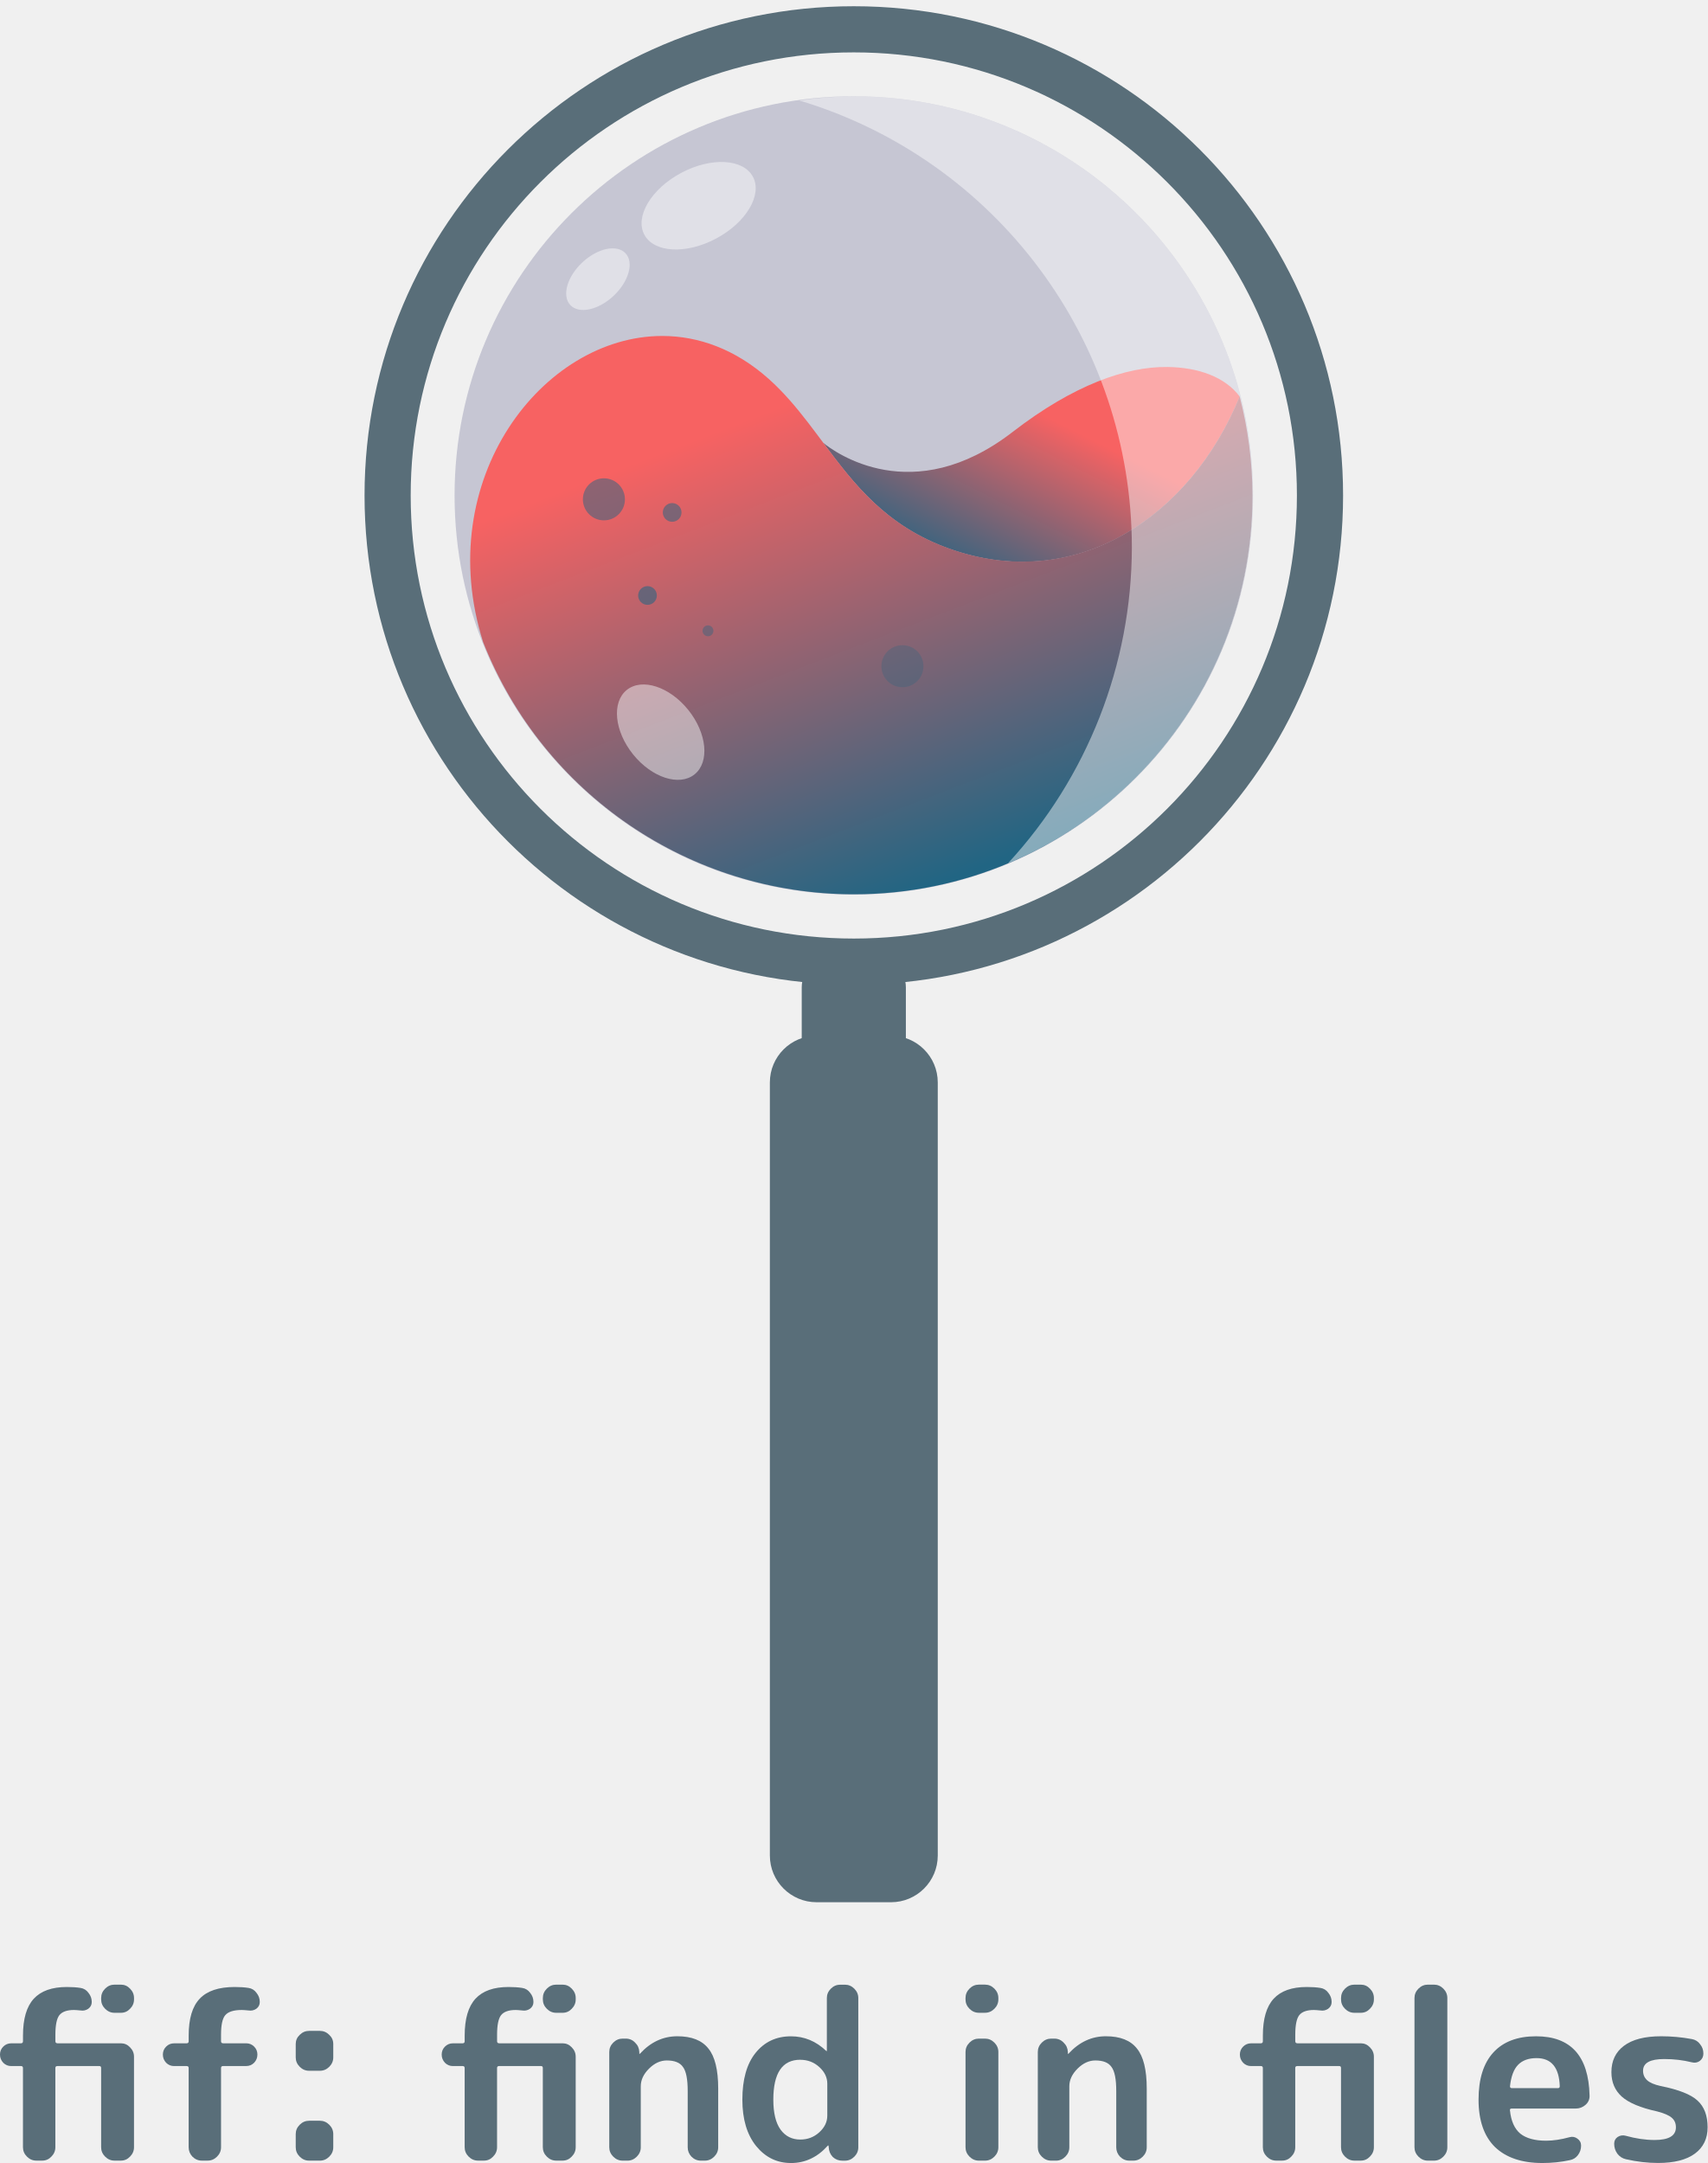
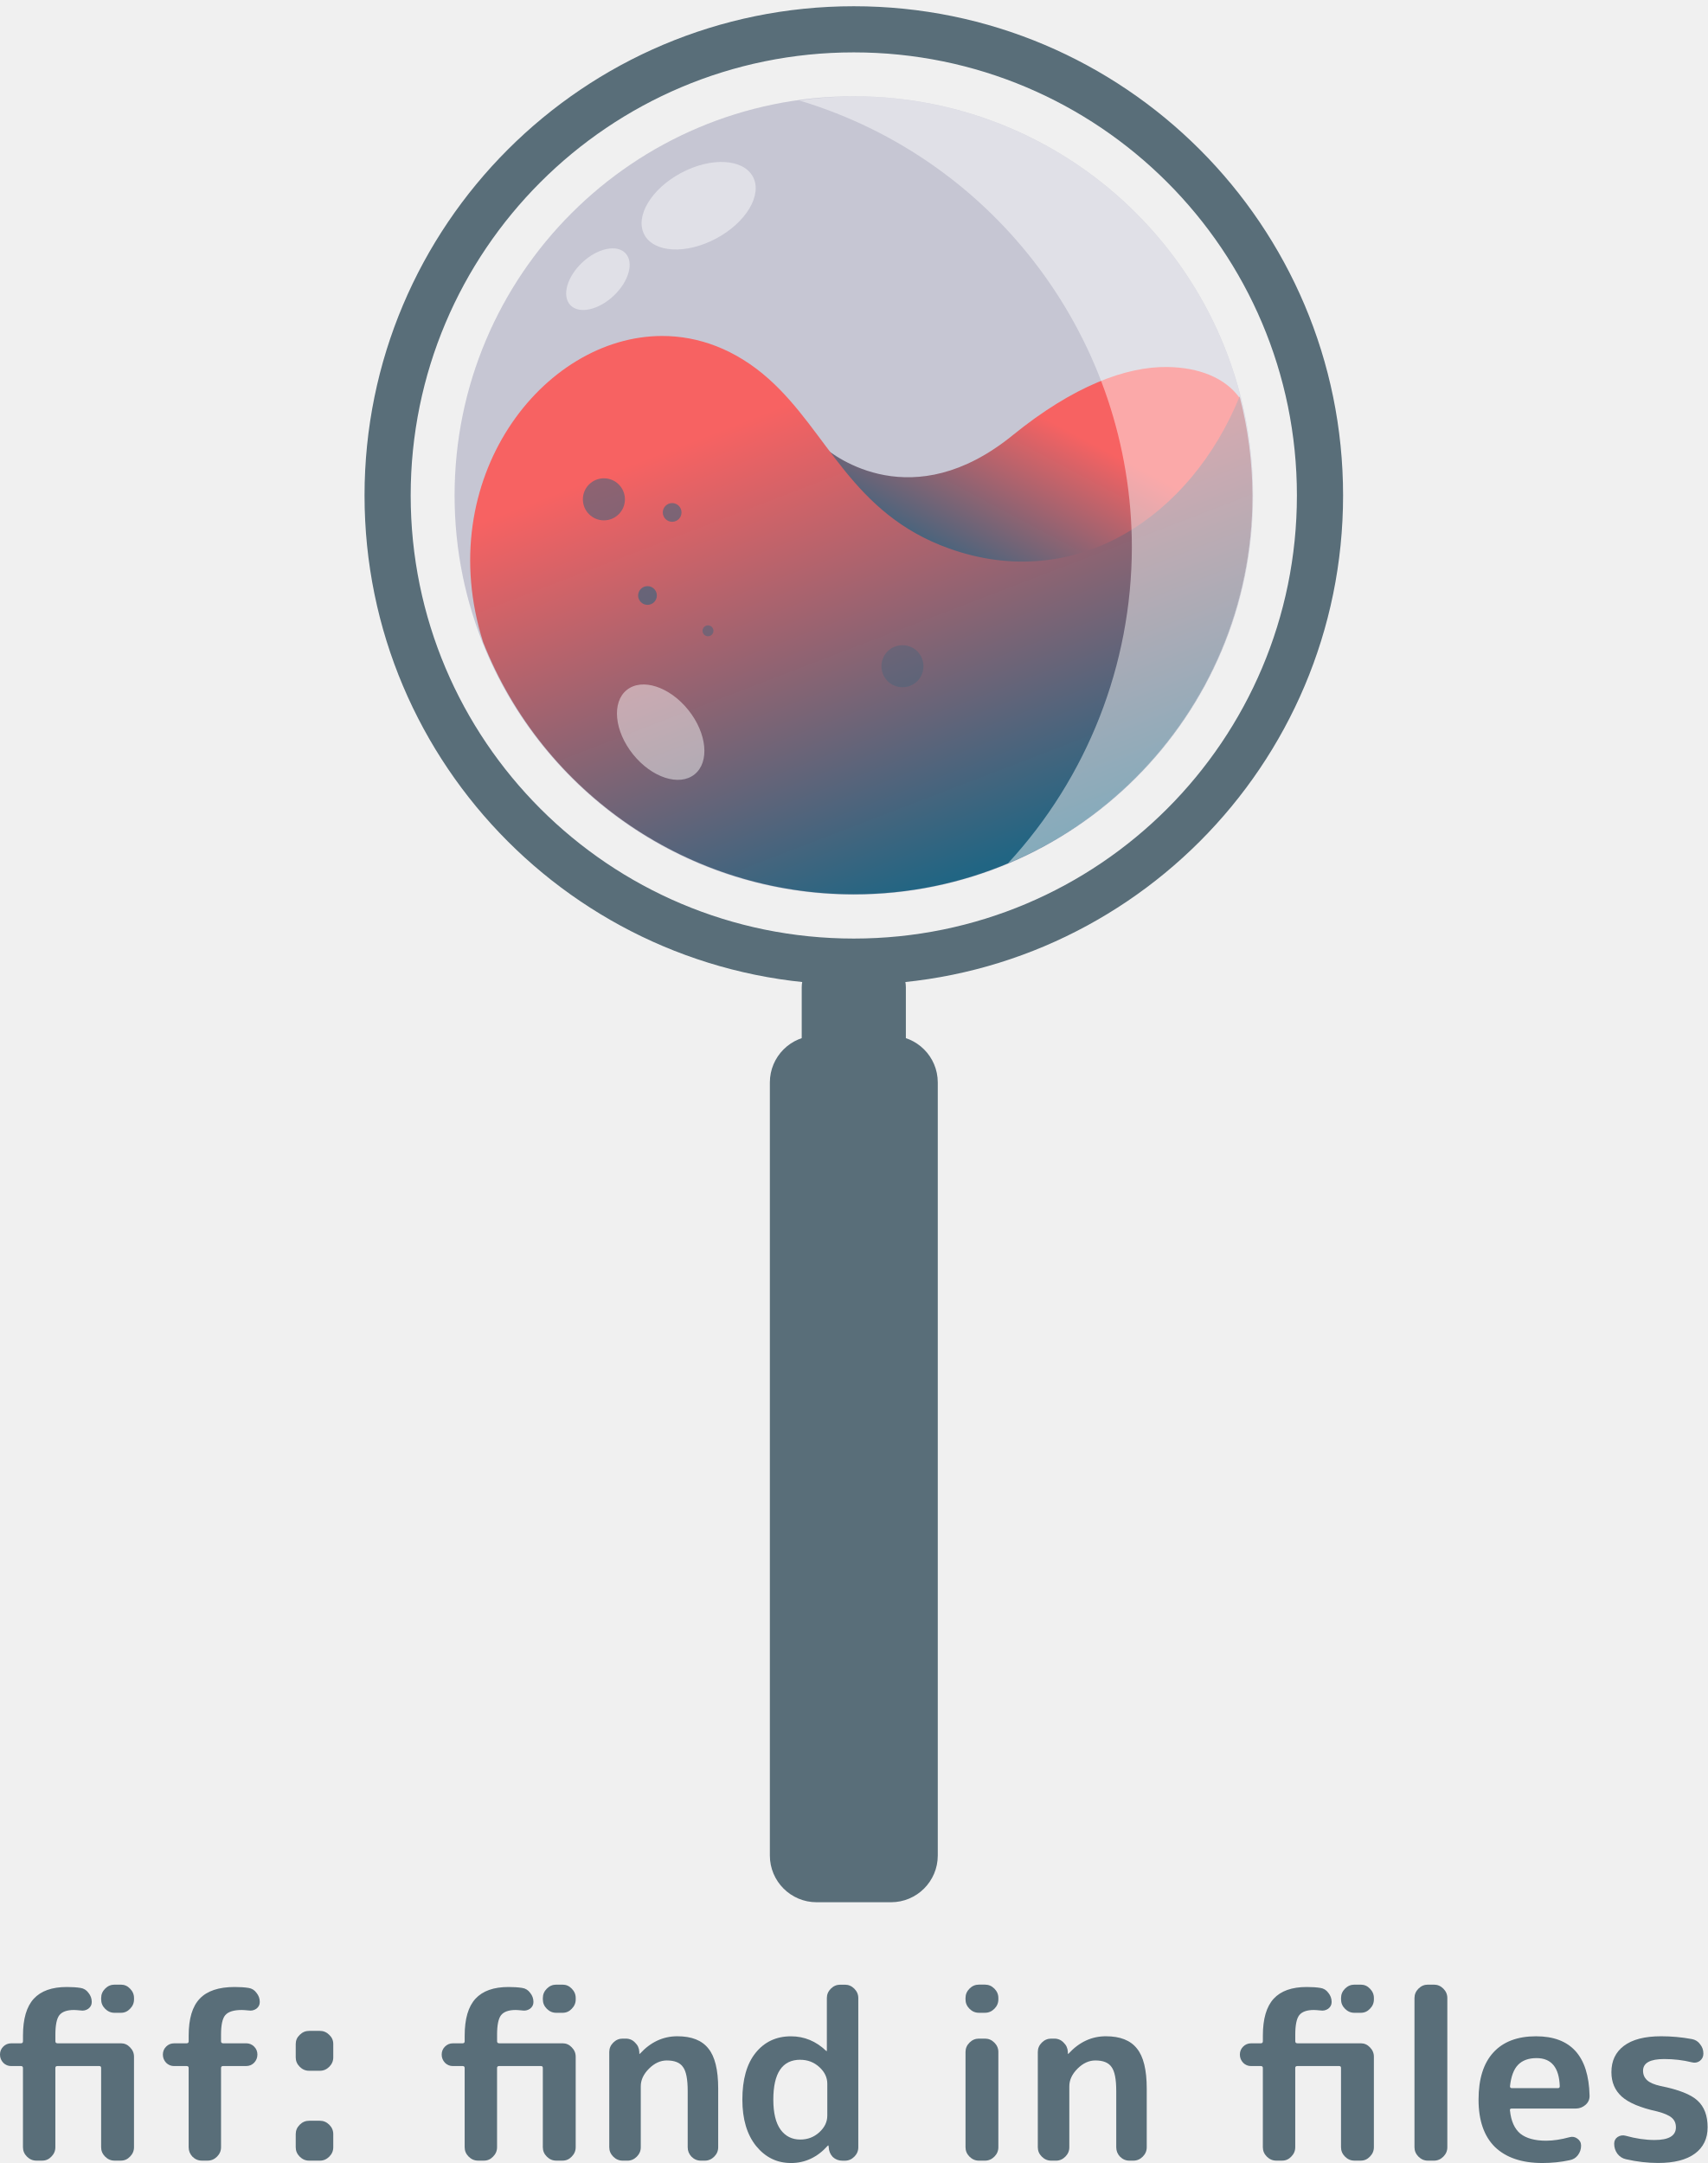
<svg xmlns="http://www.w3.org/2000/svg" height="300" viewBox="0 0 62.661 79.375" width="236.828">
-   <linearGradient id="a" gradientUnits="userSpaceOnUse" x1="202.173" x2="210.282" y1="206.634" y2="227.725">
+   <linearGradient id="a" gradientUnits="userSpaceOnUse" x1="187.701" x2="195.809" y1="209.182" y2="230.273">
    <stop offset="0" stop-color="#f76262" />
    <stop offset="1" stop-color="#216583" />
  </linearGradient>
-   <linearGradient id="b" gradientUnits="userSpaceOnUse" x1="217.33" x2="221.276" y1="211.865" y2="204.036">
+   <linearGradient id="b" gradientTransform="matrix(.5737366 0 0 .6029297 -263.2556 88.08862)" gradientUnits="userSpaceOnUse" x1="812.415" x2="819.294" y1="210.352" y2="196.707">
    <stop offset="0" stop-color="#216583" />
    <stop offset="1" stop-color="#f76262" />
  </linearGradient>
-   <rect fill="#596e79" fill-rule="evenodd" height="31.798" rx="1.715" width="6.161" x="28.25" y="38.008" />
-   <g transform="matrix(.8137314 0 0 .8137314 -141.9214 -150.8772)">
-     <rect fill="#596e79" fill-rule="evenodd" height="24.238" rx="1.308" width="4.696" x="210.562" y="228.628" />
-     <path d="m212.911 185.695a22.063 22.063 0 0 0 -22.064 22.064 22.063 22.063 0 0 0 22.064 22.063 22.063 22.063 0 0 0 22.063-22.063 22.063 22.063 0 0 0 -22.063-22.064zm0 2.081a19.982 19.982 0 0 1 19.981 19.983 19.982 19.982 0 0 1 -19.981 19.981 19.982 19.982 0 0 1 -19.983-19.981 19.982 19.982 0 0 1 19.983-19.983z" fill="#596e79" fill-rule="evenodd" />
-     <circle cx="212.91" cy="207.758" fill="#4d4c7d" fill-opacity=".255" fill-rule="evenodd" r="18.003" />
-     <path d="m227.044 201.964c-1.843-.024-4.222.805-6.974 2.931-4.511 3.485-8.018.913-8.544.485 1.392 1.863 2.836 3.762 5.686 4.779 5.565 1.986 10.633-1.261 12.924-6.45.053-.119.176-.413.176-.413-.655-.873-1.838-1.314-3.266-1.333z" fill="url(#b)" />
-     <path d="m204.273 200.565c-5.389-.001-10.404 6.472-8.078 13.808a17.978 17.978 0 0 0 16.716 11.371 17.978 17.978 0 0 0 17.978-17.978 17.978 17.978 0 0 0 -.58-4.475c-2.2 5.426-7.387 8.897-13.098 6.859-4.406-1.572-5.453-5.255-8.139-7.65-1.504-1.341-3.169-1.935-4.799-1.935z" fill="url(#a)" fill-rule="evenodd" />
-     <path d="m212.911 189.755a18.003 18.003 0 0 0 -2.46.189 21.054 21.054 0 0 1 14.998 20.156 21.054 21.054 0 0 1 -5.587 14.246 18.003 18.003 0 0 0 11.052-16.587 18.003 18.003 0 0 0 -18.002-18.003z" fill="#fff" fill-opacity=".455" fill-rule="evenodd" />
-     <ellipse cx="22.539" cy="298.165" fill="#fff" fill-opacity=".455" rx="1.598" ry="2.441" transform="matrix(.7799006 -.6259034 .6259034 .7799006 0 0)" />
-     <ellipse cx="90.033" cy="268.699" fill="#fff" fill-opacity=".455" rx="2.775" ry="1.677" transform="matrix(.8822913 -.4707038 .4707038 .8822913 0 0)" />
-     <ellipse cx="11.434" cy="282.179" fill="#fff" fill-opacity=".455" rx="1.707" ry="1.032" transform="matrix(.7294137 -.6840728 .6840728 .7294137 0 0)" />
+   <g transform="matrix(.8137314 0 0 .8137314 -130.1445 -152.9504)">
+     <rect fill="#596e79" fill-rule="evenodd" height="39.077" rx="2.108" width="7.572" x="194.652" y="234.67" />
+     <rect fill="#596e79" fill-rule="evenodd" height="24.238" rx="1.308" width="4.696" x="196.089" y="231.176" />
+     <path d="m198.438 188.243a22.063 22.063 0 0 0 -22.064 22.064 22.063 22.063 0 0 0 22.064 22.063 22.063 22.063 0 0 0 22.063-22.063 22.063 22.063 0 0 0 -22.063-22.064zm0 2.081a19.982 19.982 0 0 1 19.981 19.983 19.982 19.982 0 0 1 -19.981 19.981 19.982 19.982 0 0 1 -19.983-19.981 19.982 19.982 0 0 1 19.983-19.983z" fill="#596e79" fill-rule="evenodd" />
+     <circle cx="198.438" cy="210.306" fill="#4d4c7d" fill-opacity=".255" fill-rule="evenodd" r="18.003" />
+     <path d="m212.572 204.512c-1.843-.025-4.222.846-6.974 3.081-4.511 3.662-8.018.96-8.544.51 1.392 1.958 2.836 3.954 5.686 5.022 5.565 2.087 10.633-1.326 12.924-6.778.053-.125.176-.434.176-.434-.655-.917-1.838-1.381-3.266-1.401z" fill="url(#b)" />
+     <path d="m189.8 203.113c-5.389-.001-10.404 6.472-8.078 13.808a17.978 17.978 0 0 0 16.716 11.371 17.978 17.978 0 0 0 17.978-17.978 17.978 17.978 0 0 0 -.58-4.475c-2.2 5.426-7.387 8.897-13.098 6.859-4.406-1.572-5.453-5.255-8.139-7.65-1.504-1.341-3.169-1.935-4.799-1.935z" fill="url(#a)" fill-rule="evenodd" />
+     <path d="m198.438 192.303a18.003 18.003 0 0 0 -2.46.189 21.054 21.054 0 0 1 14.998 20.156 21.054 21.054 0 0 1 -5.587 14.246 18.003 18.003 0 0 0 11.052-16.587 18.003 18.003 0 0 0 -18.002-18.003z" fill="#fff" fill-opacity=".455" fill-rule="evenodd" />
+     <ellipse cx="9.657" cy="291.094" fill="#fff" fill-opacity=".455" rx="1.598" ry="2.441" transform="matrix(.7799006 -.6259034 .6259034 .7799006 0 0)" />
+     <ellipse cx="76.065" cy="264.134" fill="#fff" fill-opacity=".455" rx="2.775" ry="1.677" transform="matrix(.8822913 -.4707038 .4707038 .8822913 0 0)" />
+     <ellipse cx="-.866" cy="274.137" fill="#fff" fill-opacity=".455" rx="1.707" ry="1.032" transform="matrix(.7294137 -.6840728 .6840728 .7294137 0 0)" />
    <g fill="#216583">
-       <circle cx="204.719" cy="208.523" fill-opacity=".515" r=".422" />
-       <circle cx="201.641" cy="207.932" fill-opacity=".482" r=".948" />
-       <circle cx="206.334" cy="213.862" fill-opacity=".379" r=".246" />
-       <circle cx="203.607" cy="212.269" fill-opacity=".558" r=".422" />
-       <circle cx="215.103" cy="215.458" fill-opacity=".258" r=".948" />
+       <circle cx="190.246" cy="211.071" fill-opacity=".515" r=".422" />
+       <circle cx="187.168" cy="210.48" fill-opacity=".482" r=".948" />
+       <circle cx="191.862" cy="216.41" fill-opacity=".379" r=".246" />
+       <circle cx="189.134" cy="214.817" fill-opacity=".558" r=".422" />
+       <circle cx="200.631" cy="218.006" fill-opacity=".258" r=".948" />
+     </g>
+     <g fill="#596e79" stroke-width=".265">
+       <path d="m165.1 277.463h.286q.243 0 .413.18.18.18.18.423v.064q0 .243-.18.423-.169.18-.413.18h-.286q-.243 0-.423-.18-.18-.18-.18-.423v-.064q0-.243.18-.423.18-.18.423-.18zm-4.657 3.672q-.212 0-.36-.148-.148-.159-.148-.37 0-.212.148-.36.148-.148.36-.148h.434q.095 0 .095-.095v-.254q0-1.132.487-1.662.487-.529 1.492-.529.349 0 .614.042.222.032.36.222.148.18.148.413 0 .191-.159.307-.159.106-.349.074-.212-.021-.296-.021-.466 0-.656.233-.18.233-.18.878v.296q0 .095.095.095h2.857q.243 0 .413.18.18.18.18.423v4.085q0 .243-.18.423-.169.18-.413.18h-.286q-.243 0-.423-.18-.18-.18-.18-.423v-3.577q0-.085-.085-.085h-1.884q-.095 0-.095.085v3.577q0 .243-.18.423-.169.18-.413.18h-.265q-.243 0-.423-.18-.18-.18-.18-.423v-3.577q0-.085-.095-.085z" />
+       <path d="m167.788 281.135q-.212 0-.36-.148-.148-.159-.148-.37 0-.212.148-.36.148-.148.36-.148h.561q.095 0 .095-.095v-.254q0-1.143.497-1.662.497-.529 1.577-.529.36 0 .624.042.222.032.36.222.148.18.148.413 0 .191-.159.307-.159.106-.349.074-.212-.021-.307-.021-.54 0-.741.233-.191.222-.191.878v.296q0 .095.095.095h1.037q.212 0 .36.148.148.148.148.36 0 .212-.148.37-.148.148-.36.148h-1.037q-.095 0-.095.085v3.577q0 .243-.18.423-.18.18-.423.18h-.265q-.243 0-.423-.18-.169-.18-.169-.423v-3.577q0-.085-.095-.085z" />
+       <path d="m173.874 281.347q-.243 0-.423-.18-.18-.18-.18-.423v-.603q0-.243.18-.413.18-.18.423-.18h.487q.243 0 .423.18.18.169.18.413v.603q0 .243-.18.423-.18.18-.423.18zm0 4.053q-.243 0-.423-.18-.18-.18-.18-.423v-.593q0-.243.18-.423.18-.18.423-.18h.487q.243 0 .423.18.18.18.18.423v.593q0 .243-.18.423-.18.18-.423.18z" />
+       <path d="m185.018 277.463h.286q.243 0 .413.18.18.18.18.423v.064q0 .243-.18.423-.169.18-.413.18h-.286q-.243 0-.423-.18-.18-.18-.18-.423v-.064q0-.243.18-.423.18-.18.423-.18zm-4.657 3.672q-.212 0-.36-.148-.148-.159-.148-.37 0-.212.148-.36.148-.148.36-.148h.434q.095 0 .095-.095v-.254q0-1.132.487-1.662.487-.529 1.492-.529.349 0 .614.042.222.032.36.222.148.18.148.413 0 .191-.159.307-.159.106-.349.074-.212-.021-.296-.021-.466 0-.656.233-.18.233-.18.878v.296q0 .095.095.095h2.857q.243 0 .413.18.18.18.18.423v4.085q0 .243-.18.423-.169.18-.413.18h-.286q-.243 0-.423-.18-.18-.18-.18-.423v-3.577q0-.085-.085-.085h-1.884q-.095 0-.095.085v3.577q0 .243-.18.423-.169.18-.413.18h-.265q-.243 0-.423-.18-.18-.18-.18-.423v-3.577q0-.085-.095-.085z" />
+       <path d="m188.013 285.4q-.243 0-.423-.18-.18-.18-.18-.423v-4.297q0-.243.18-.423.18-.18.423-.18h.138q.254 0 .423.18.18.169.191.423v.074q0 .011.011.011.011 0 .021-.011.72-.783 1.683-.783.963 0 1.397.55.445.54.445 1.81v2.646q0 .243-.18.423-.18.18-.423.18h-.18q-.243 0-.423-.18-.169-.18-.169-.423v-2.54q0-.794-.212-1.079-.201-.296-.73-.296-.434 0-.804.37-.37.37-.37.794v2.752q0 .243-.18.423-.18.18-.423.18z" />
+       <path d="m196.025 280.85q-1.217 0-1.217 1.799 0 .9.328 1.355.328.445.889.445.497 0 .857-.328.36-.328.36-.751v-1.439q0-.423-.36-.751-.36-.328-.857-.328zm-.423 4.657q-.942 0-1.566-.762-.624-.773-.624-2.095 0-1.365.593-2.106.603-.751 1.598-.751.9 0 1.587.656.011.011.021.011.011 0 .011-.011v-2.381q0-.243.18-.423.18-.18.423-.18h.212q.243 0 .423.18.18.18.18.423v6.731q0 .243-.18.423-.18.18-.423.18h-.116q-.254 0-.434-.169-.169-.18-.18-.434l-.011-.074q0-.011-.011-.011-.011 0-.021.011-.699.783-1.662.783z" />
+       <path d="m204.078 285.4q-.243 0-.423-.18-.18-.18-.18-.423v-4.297q0-.243.18-.423.18-.18.423-.18h.275q.243 0 .423.18.18.18.18.423v4.297q0 .243-.18.423-.18.18-.423.18zm0-6.668q-.243 0-.423-.18-.18-.18-.18-.423v-.064q0-.243.18-.423.18-.18.423-.18h.275q.243 0 .423.18.18.18.18.423v.064q0 .243-.18.423-.18.18-.423.18z" />
+       <path d="m207.338 285.4q-.243 0-.423-.18-.18-.18-.18-.423v-4.297q0-.243.18-.423.18-.18.423-.18h.138q.254 0 .423.18.18.169.191.423v.074q0 .011.011.011.011 0 .021-.011.72-.783 1.683-.783.963 0 1.397.55.445.54.445 1.81v2.646q0 .243-.18.423-.18.18-.423.18h-.18q-.243 0-.423-.18-.169-.18-.169-.423v-2.54q0-.794-.212-1.079-.201-.296-.73-.296-.434 0-.804.37-.37.37-.37.794v2.752q0 .243-.18.423-.18.18-.423.18z" />
+       <path d="m221.012 277.463h.286q.243 0 .413.18.18.18.18.423v.064q0 .243-.18.423-.169.18-.413.18h-.286q-.243 0-.423-.18-.18-.18-.18-.423v-.064q0-.243.18-.423.18-.18.423-.18zm-4.657 3.672q-.212 0-.36-.148-.148-.159-.148-.37 0-.212.148-.36.148-.148.36-.148h.434q.095 0 .095-.095v-.254q0-1.132.487-1.662.487-.529 1.492-.529.349 0 .614.042.222.032.36.222.148.18.148.413 0 .191-.159.307-.159.106-.349.074-.212-.021-.296-.021-.466 0-.656.233-.18.233-.18.878v.296q0 .095.095.095h2.857q.243 0 .413.18.18.18.18.423v4.085q0 .243-.18.423-.169.18-.413.18h-.286q-.243 0-.423-.18-.18-.18-.18-.423v-3.577q0-.085-.085-.085h-1.884q-.095 0-.095.085v3.577q0 .243-.18.423-.169.18-.413.18h-.265q-.243 0-.423-.18-.18-.18-.18-.423v-3.577q0-.085-.095-.085z" />
+       <path d="m224.324 285.4q-.243 0-.423-.18-.18-.18-.18-.423v-6.731q0-.243.18-.423.18-.18.423-.18h.275q.243 0 .423.18.18.18.18.423v6.731q0 .243-.18.423-.18.18-.423.18z" />
+       <path d="m229.224 280.776q-.54 0-.836.307-.286.296-.36.963 0 .085.085.085h2.074q.085 0 .085-.085-.042-1.27-1.048-1.27zm.265 4.731q-1.386 0-2.138-.72-.741-.73-.741-2.138 0-1.397.667-2.127.667-.73 1.926-.73 2.349 0 2.413 2.667.011.254-.18.423-.191.169-.445.169h-2.889q-.095 0-.074.095.074.709.466 1.037.402.318 1.164.318.476 0 1.058-.159.191-.053.349.064.169.116.169.318 0 .243-.148.434-.138.18-.37.222-.593.127-1.228.127z" />
+       <path d="m234.654 283.178q-1.111-.243-1.587-.667-.466-.423-.466-1.101 0-.762.561-1.185.572-.434 1.683-.434.699 0 1.386.127.233.042.37.233.148.18.148.423 0 .201-.159.328-.159.116-.36.064-.593-.148-1.249-.148-.953 0-.953.529 0 .254.18.423.18.169.614.265 1.217.243 1.662.656.455.413.455 1.206 0 .762-.572 1.185-.572.423-1.662.423-.709 0-1.45-.169-.233-.053-.381-.243-.148-.201-.148-.455 0-.201.159-.307.169-.106.36-.053.688.191 1.302.191.963 0 .963-.572 0-.275-.191-.434-.18-.159-.667-.286z" />
    </g>
  </g>
-   <g fill="#596e79" stroke-width=".265" transform="matrix(.8137314 0 0 .8137314 -130.1445 -152.9504)">
-     <path d="m165.1 277.463h.286q.243 0 .413.18.18.18.18.423v.064q0 .243-.18.423-.169.18-.413.18h-.286q-.243 0-.423-.18-.18-.18-.18-.423v-.064q0-.243.18-.423.18-.18.423-.18zm-4.657 3.672q-.212 0-.36-.148-.148-.159-.148-.37 0-.212.148-.36.148-.148.36-.148h.434q.095 0 .095-.095v-.254q0-1.132.487-1.662.487-.529 1.492-.529.349 0 .614.042.222.032.36.222.148.18.148.413 0 .191-.159.307-.159.106-.349.074-.212-.021-.296-.021-.466 0-.656.233-.18.233-.18.878v.296q0 .095.095.095h2.857q.243 0 .413.18.18.18.18.423v4.085q0 .243-.18.423-.169.18-.413.18h-.286q-.243 0-.423-.18-.18-.18-.18-.423v-3.577q0-.085-.085-.085h-1.884q-.095 0-.095.085v3.577q0 .243-.18.423-.169.18-.413.18h-.265q-.243 0-.423-.18-.18-.18-.18-.423v-3.577q0-.085-.095-.085z" />
-     <path d="m167.788 281.135q-.212 0-.36-.148-.148-.159-.148-.37 0-.212.148-.36.148-.148.36-.148h.561q.095 0 .095-.095v-.254q0-1.143.497-1.662.497-.529 1.577-.529.36 0 .624.042.222.032.36.222.148.18.148.413 0 .191-.159.307-.159.106-.349.074-.212-.021-.307-.021-.54 0-.741.233-.191.222-.191.878v.296q0 .095.095.095h1.037q.212 0 .36.148.148.148.148.36 0 .212-.148.37-.148.148-.36.148h-1.037q-.095 0-.095.085v3.577q0 .243-.18.423-.18.18-.423.18h-.265q-.243 0-.423-.18-.169-.18-.169-.423v-3.577q0-.085-.095-.085z" />
-     <path d="m173.874 281.347q-.243 0-.423-.18-.18-.18-.18-.423v-.603q0-.243.18-.413.18-.18.423-.18h.487q.243 0 .423.18.18.169.18.413v.603q0 .243-.18.423-.18.18-.423.18zm0 4.053q-.243 0-.423-.18-.18-.18-.18-.423v-.593q0-.243.18-.423.18-.18.423-.18h.487q.243 0 .423.18.18.18.18.423v.593q0 .243-.18.423-.18.18-.423.18z" />
-     <path d="m185.018 277.463h.286q.243 0 .413.18.18.18.18.423v.064q0 .243-.18.423-.169.18-.413.18h-.286q-.243 0-.423-.18-.18-.18-.18-.423v-.064q0-.243.18-.423.18-.18.423-.18zm-4.657 3.672q-.212 0-.36-.148-.148-.159-.148-.37 0-.212.148-.36.148-.148.36-.148h.434q.095 0 .095-.095v-.254q0-1.132.487-1.662.487-.529 1.492-.529.349 0 .614.042.222.032.36.222.148.18.148.413 0 .191-.159.307-.159.106-.349.074-.212-.021-.296-.021-.466 0-.656.233-.18.233-.18.878v.296q0 .095.095.095h2.857q.243 0 .413.18.18.18.18.423v4.085q0 .243-.18.423-.169.18-.413.18h-.286q-.243 0-.423-.18-.18-.18-.18-.423v-3.577q0-.085-.085-.085h-1.884q-.095 0-.095.085v3.577q0 .243-.18.423-.169.18-.413.18h-.265q-.243 0-.423-.18-.18-.18-.18-.423v-3.577q0-.085-.095-.085z" />
-     <path d="m188.013 285.4q-.243 0-.423-.18-.18-.18-.18-.423v-4.297q0-.243.18-.423.18-.18.423-.18h.138q.254 0 .423.18.18.169.191.423v.074q0 .011.011.011.011 0 .021-.011.72-.783 1.683-.783.963 0 1.397.55.445.54.445 1.81v2.646q0 .243-.18.423-.18.18-.423.18h-.18q-.243 0-.423-.18-.169-.18-.169-.423v-2.54q0-.794-.212-1.079-.201-.296-.73-.296-.434 0-.804.37-.37.37-.37.794v2.752q0 .243-.18.423-.18.18-.423.18z" />
-     <path d="m196.025 280.85q-1.217 0-1.217 1.799 0 .9.328 1.355.328.445.889.445.497 0 .857-.328.36-.328.36-.751v-1.439q0-.423-.36-.751-.36-.328-.857-.328zm-.423 4.657q-.942 0-1.566-.762-.624-.773-.624-2.095 0-1.365.593-2.106.603-.751 1.598-.751.9 0 1.587.656.011.011.021.011.011 0 .011-.011v-2.381q0-.243.18-.423.18-.18.423-.18h.212q.243 0 .423.18.18.18.18.423v6.731q0 .243-.18.423-.18.18-.423.18h-.116q-.254 0-.434-.169-.169-.18-.18-.434l-.011-.074q0-.011-.011-.011-.011 0-.021.011-.699.783-1.662.783z" />
-     <path d="m204.078 285.4q-.243 0-.423-.18-.18-.18-.18-.423v-4.297q0-.243.18-.423.18-.18.423-.18h.275q.243 0 .423.18.18.18.18.423v4.297q0 .243-.18.423-.18.18-.423.18zm0-6.668q-.243 0-.423-.18-.18-.18-.18-.423v-.064q0-.243.18-.423.18-.18.423-.18h.275q.243 0 .423.18.18.18.18.423v.064q0 .243-.18.423-.18.18-.423.18z" />
-     <path d="m207.338 285.4q-.243 0-.423-.18-.18-.18-.18-.423v-4.297q0-.243.18-.423.18-.18.423-.18h.138q.254 0 .423.18.18.169.191.423v.074q0 .011.011.011.011 0 .021-.011.72-.783 1.683-.783.963 0 1.397.55.445.54.445 1.81v2.646q0 .243-.18.423-.18.18-.423.18h-.18q-.243 0-.423-.18-.169-.18-.169-.423v-2.54q0-.794-.212-1.079-.201-.296-.73-.296-.434 0-.804.37-.37.37-.37.794v2.752q0 .243-.18.423-.18.18-.423.18z" />
-     <path d="m221.012 277.463h.286q.243 0 .413.18.18.18.18.423v.064q0 .243-.18.423-.169.18-.413.18h-.286q-.243 0-.423-.18-.18-.18-.18-.423v-.064q0-.243.18-.423.18-.18.423-.18zm-4.657 3.672q-.212 0-.36-.148-.148-.159-.148-.37 0-.212.148-.36.148-.148.36-.148h.434q.095 0 .095-.095v-.254q0-1.132.487-1.662.487-.529 1.492-.529.349 0 .614.042.222.032.36.222.148.18.148.413 0 .191-.159.307-.159.106-.349.074-.212-.021-.296-.021-.466 0-.656.233-.18.233-.18.878v.296q0 .095.095.095h2.857q.243 0 .413.18.18.18.18.423v4.085q0 .243-.18.423-.169.18-.413.18h-.286q-.243 0-.423-.18-.18-.18-.18-.423v-3.577q0-.085-.085-.085h-1.884q-.095 0-.095.085v3.577q0 .243-.18.423-.169.18-.413.18h-.265q-.243 0-.423-.18-.18-.18-.18-.423v-3.577q0-.085-.095-.085z" />
-     <path d="m224.324 285.4q-.243 0-.423-.18-.18-.18-.18-.423v-6.731q0-.243.18-.423.18-.18.423-.18h.275q.243 0 .423.18.18.18.18.423v6.731q0 .243-.18.423-.18.18-.423.18z" />
-     <path d="m229.224 280.776q-.54 0-.836.307-.286.296-.36.963 0 .085.085.085h2.074q.085 0 .085-.085-.042-1.27-1.048-1.27zm.265 4.731q-1.386 0-2.138-.72-.741-.73-.741-2.138 0-1.397.667-2.127.667-.73 1.926-.73 2.349 0 2.413 2.667.011.254-.18.423-.191.169-.445.169h-2.889q-.095 0-.074.095.074.709.466 1.037.402.318 1.164.318.476 0 1.058-.159.191-.053.349.064.169.116.169.318 0 .243-.148.434-.138.18-.37.222-.593.127-1.228.127z" />
-     <path d="m234.654 283.178q-1.111-.243-1.587-.667-.466-.423-.466-1.101 0-.762.561-1.185.572-.434 1.683-.434.699 0 1.386.127.233.042.37.233.148.18.148.423 0 .201-.159.328-.159.116-.36.064-.593-.148-1.249-.148-.953 0-.953.529 0 .254.18.423.18.169.614.265 1.217.243 1.662.656.455.413.455 1.206 0 .762-.572 1.185-.572.423-1.662.423-.709 0-1.45-.169-.233-.053-.381-.243-.148-.201-.148-.455 0-.201.159-.307.169-.106.36-.053.688.191 1.302.191.963 0 .963-.572 0-.275-.191-.434-.18-.159-.667-.286z" />
-   </g>
</svg>
